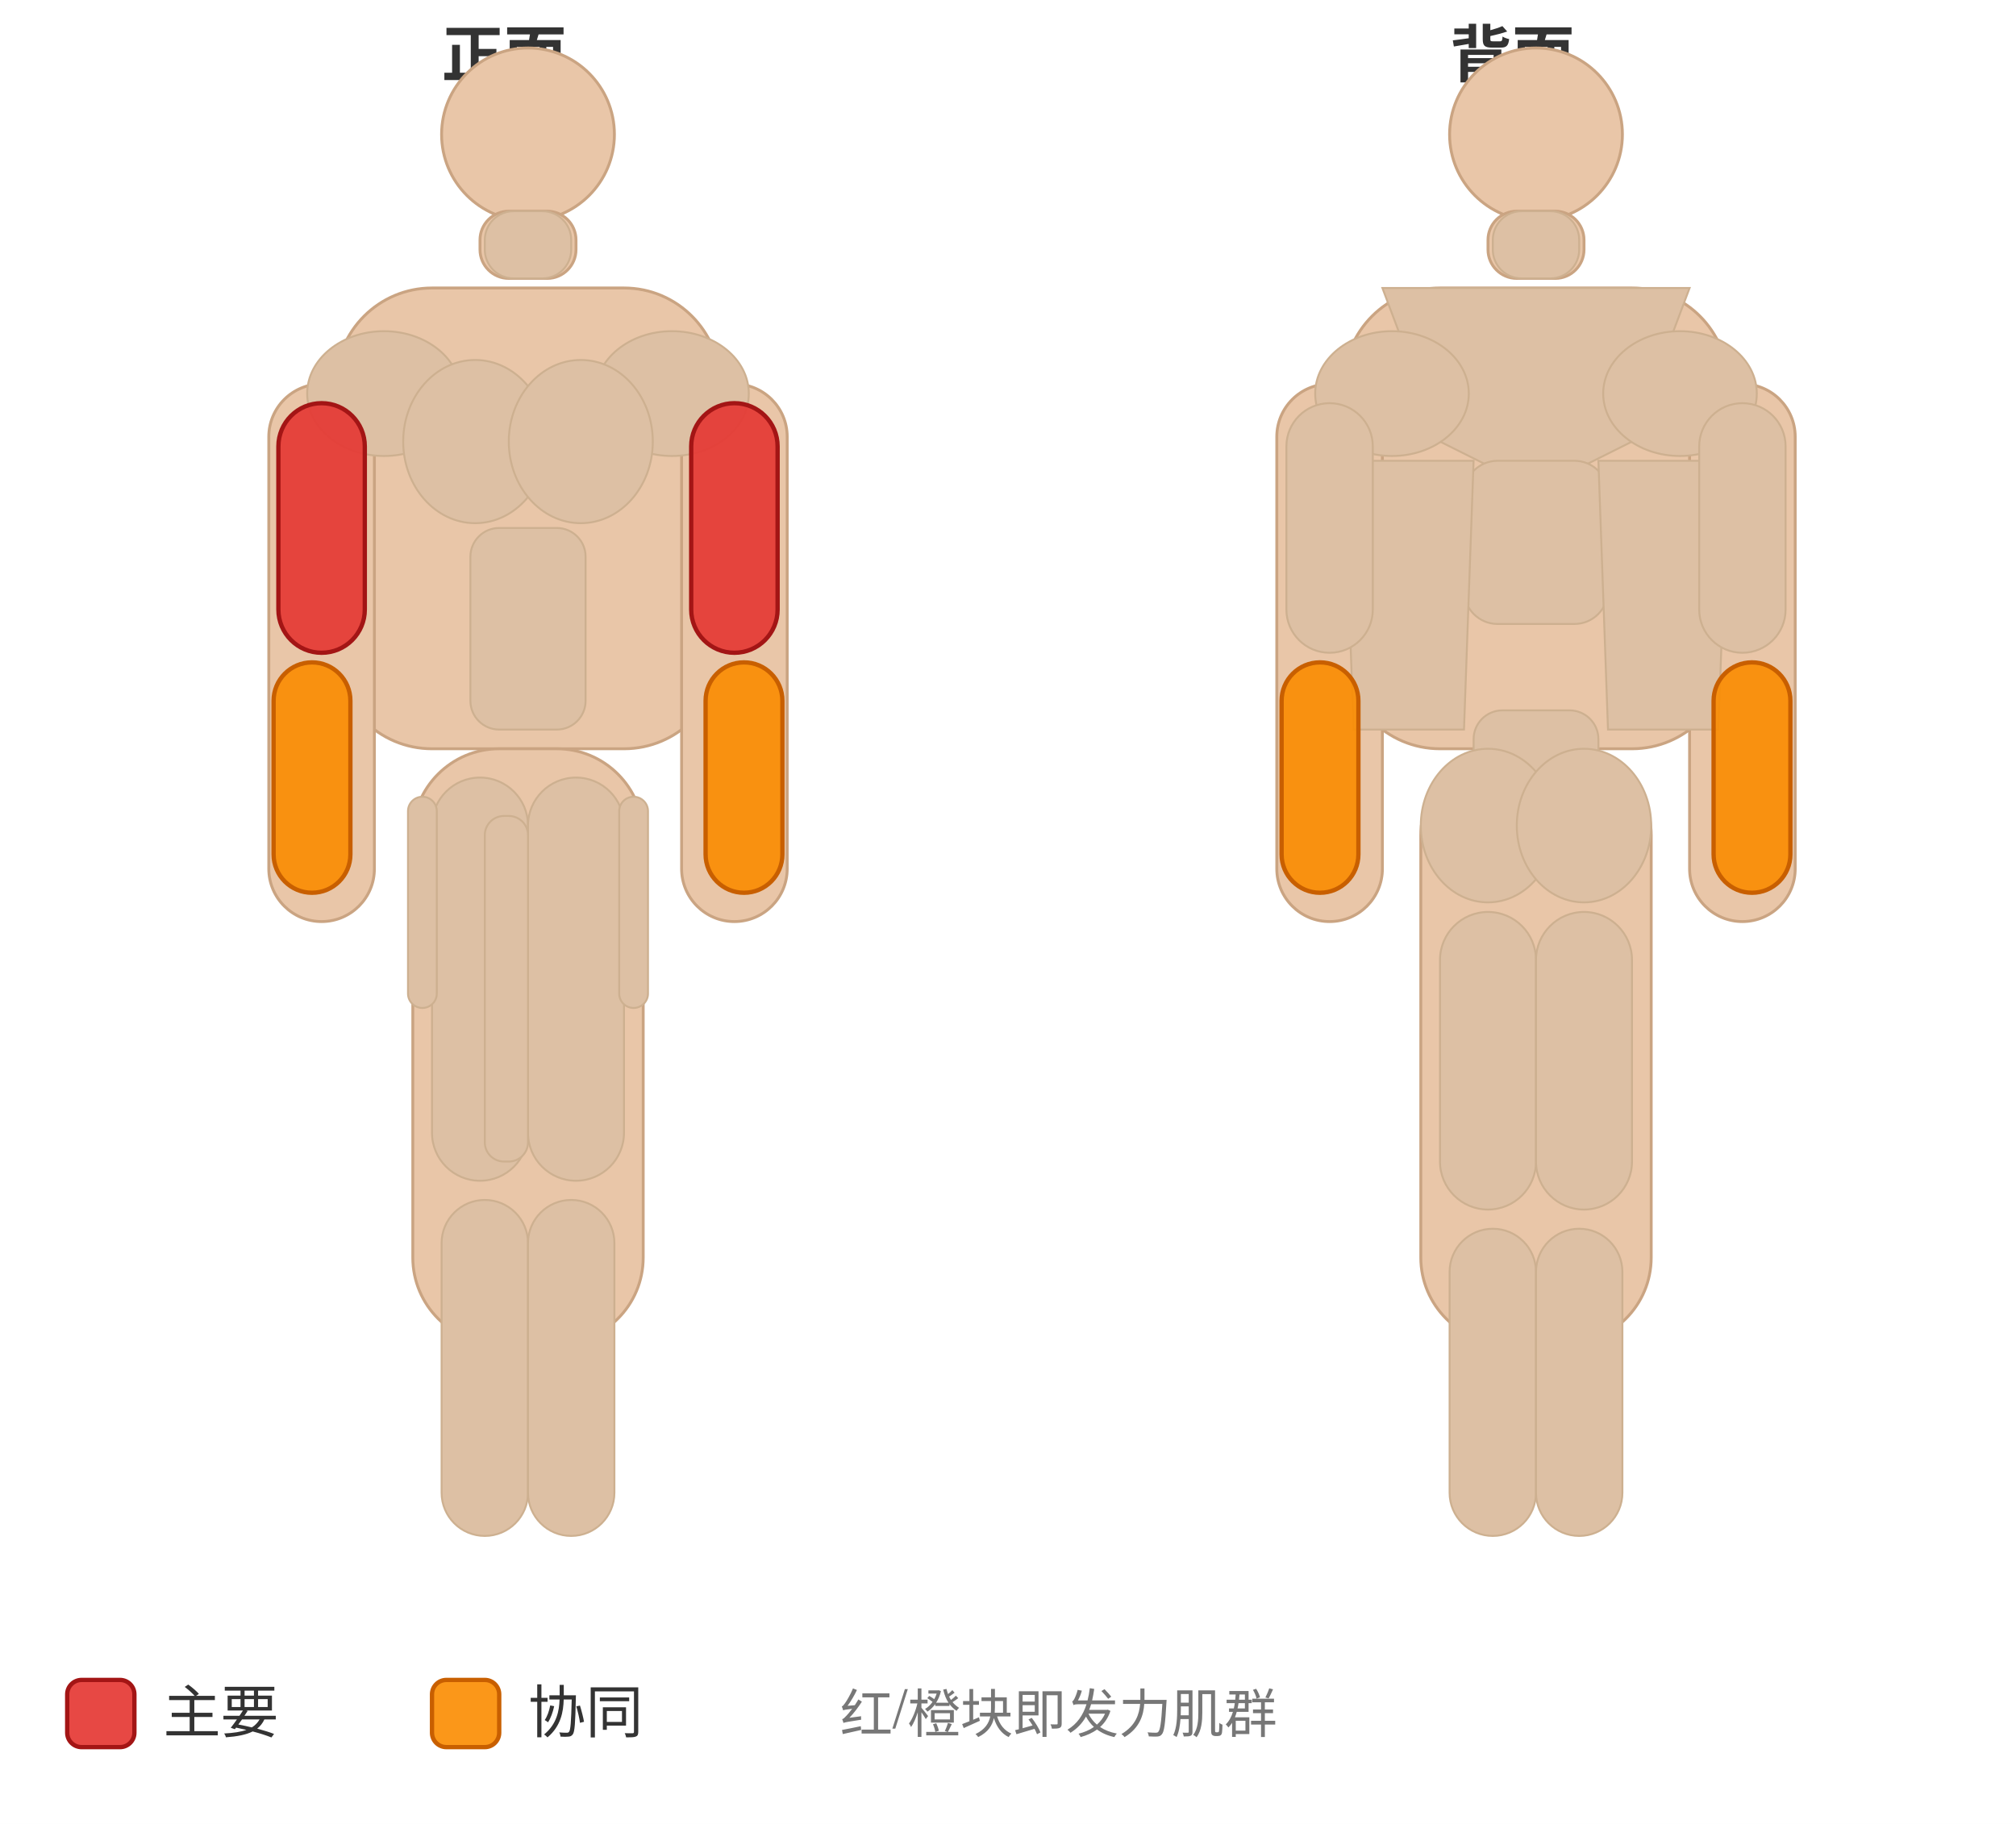
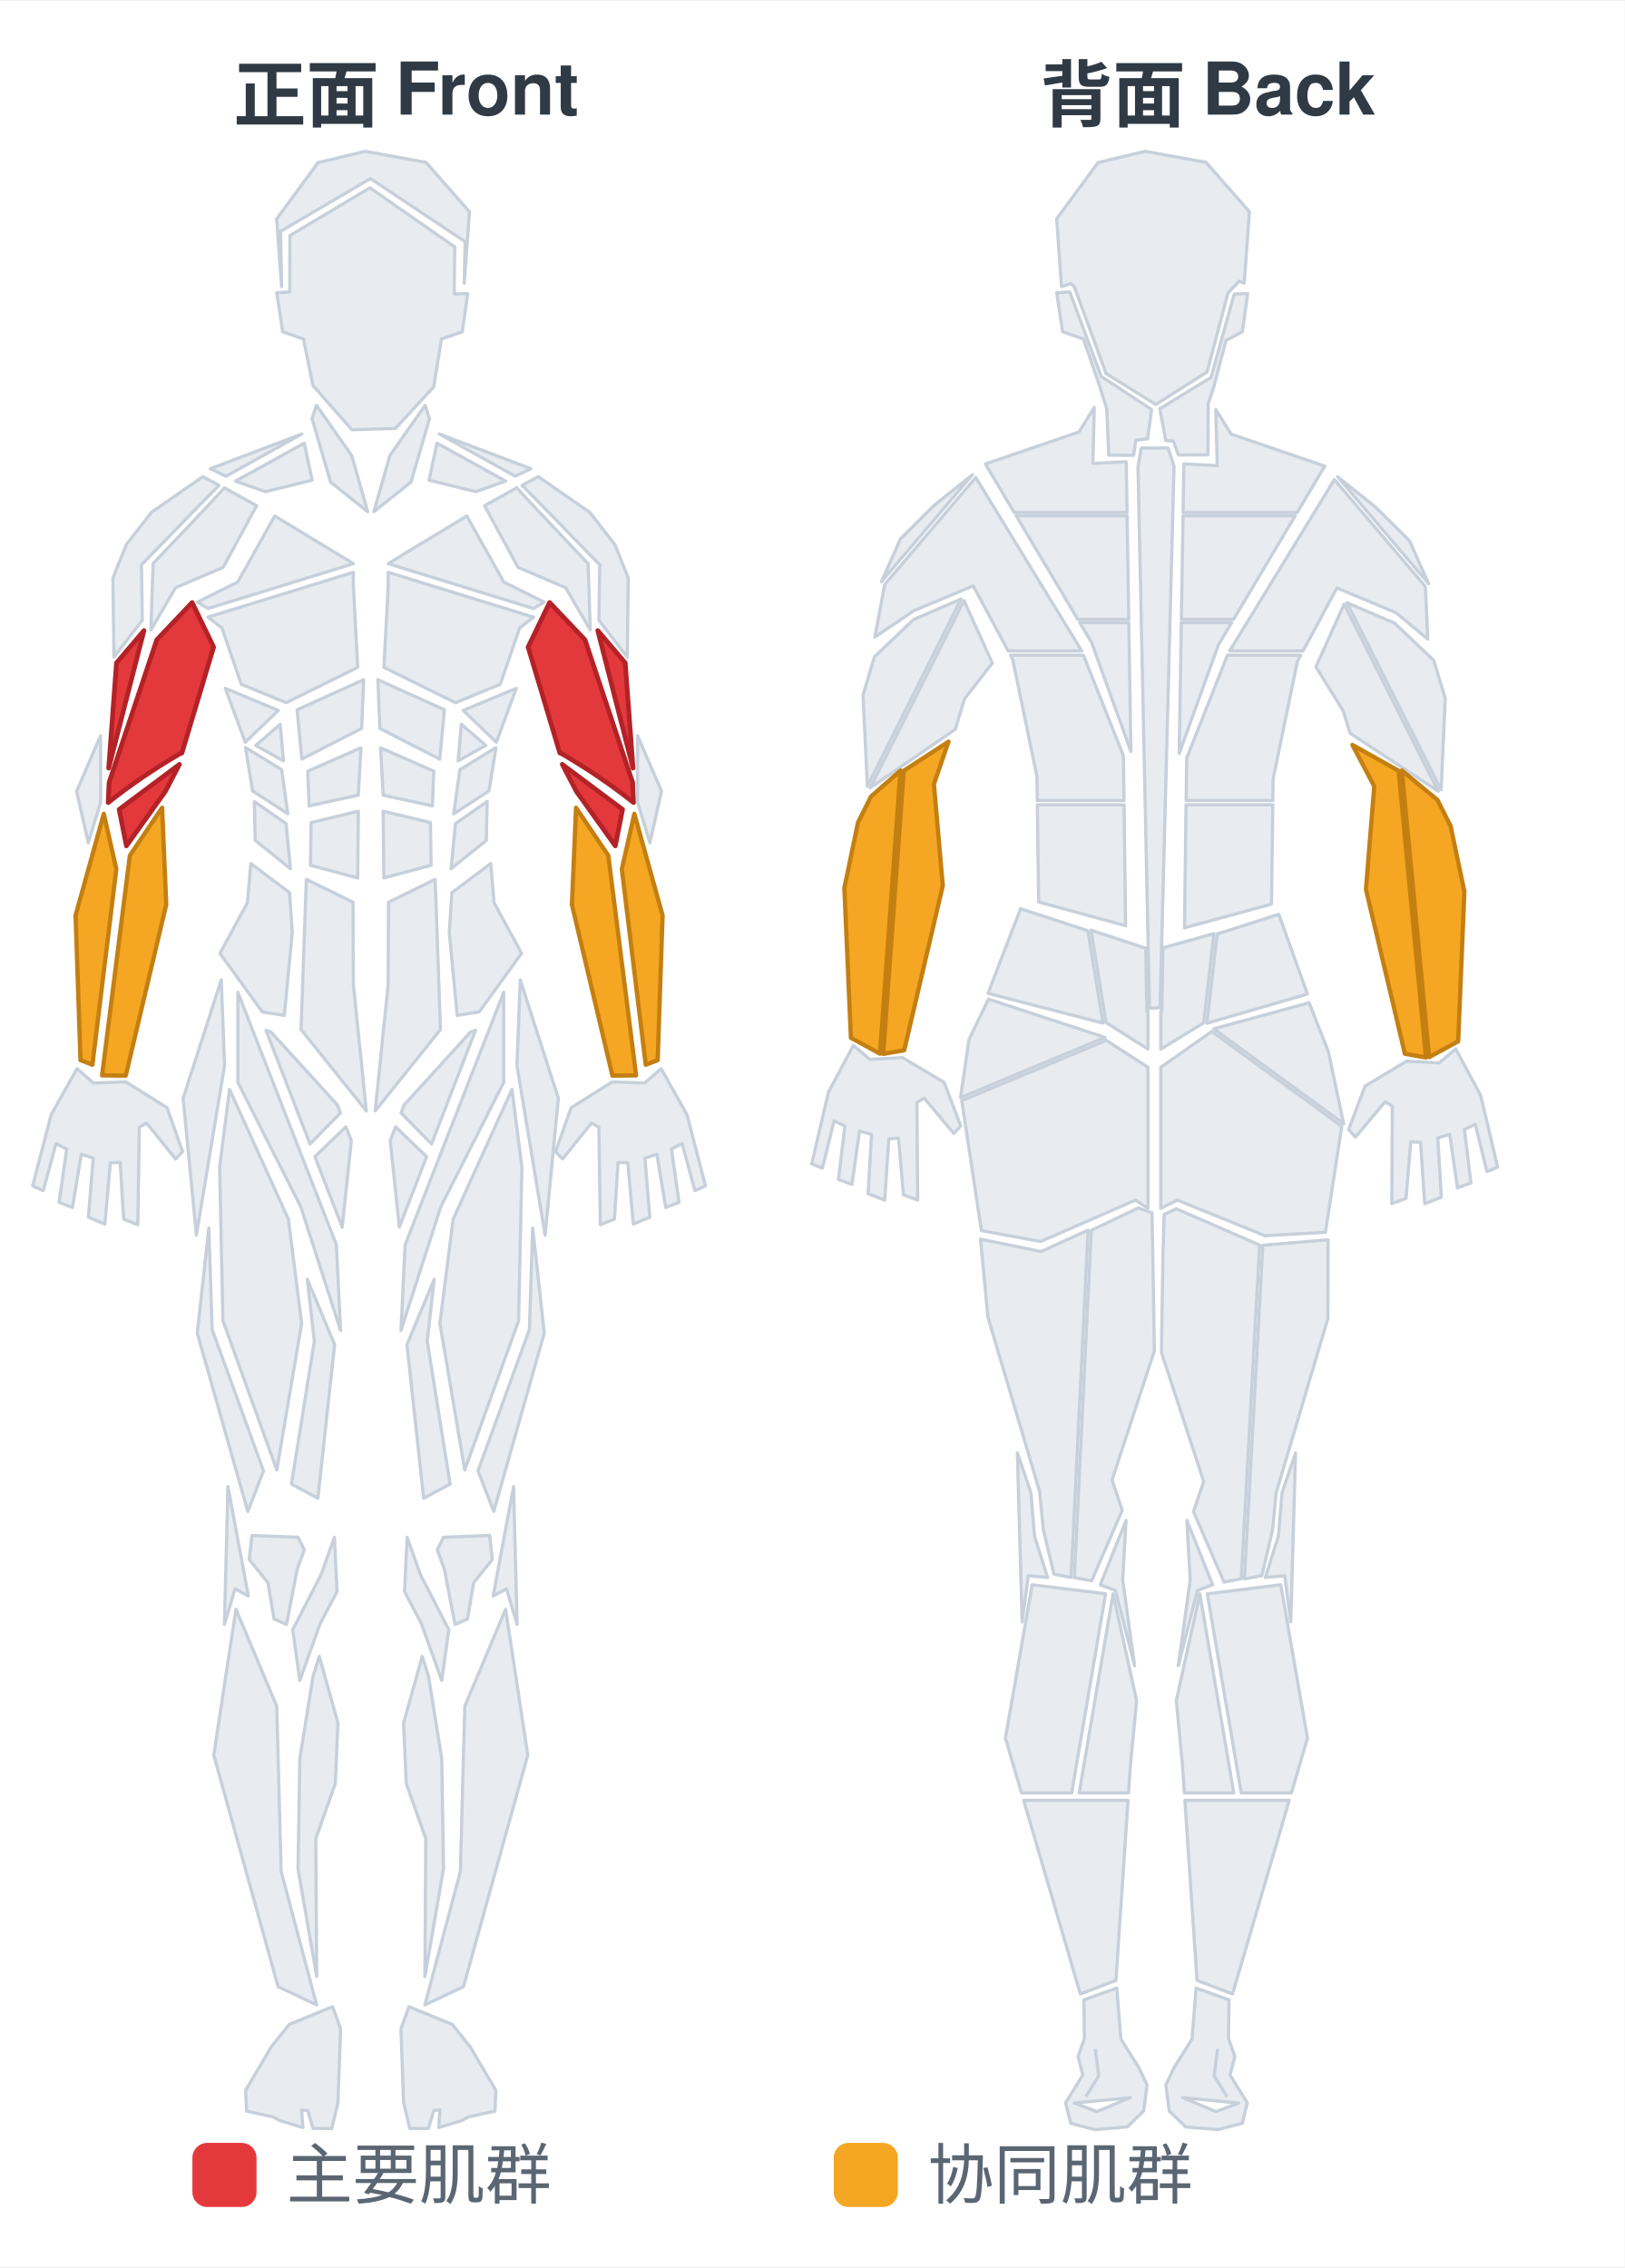
- <svg xmlns="http://www.w3.org/2000/svg" viewBox="0 0 420 380" width="420" height="380" font-family="-apple-system,Segoe UI,Helvetica,Arial,sans-serif">
-   <rect width="420" height="380" fill="#ffffff" />
-   <text x="105" y="16" font-size="13" font-weight="700" text-anchor="middle" fill="#333">正面</text>
-   <text x="315" y="16" font-size="13" font-weight="700" text-anchor="middle" fill="#333">背面</text>
-   <g transform="translate(10,0)">
-     <circle fill="#e9c6a8" stroke="#caa482" stroke-width="0.6" cx="100" cy="28" r="18" />
-     <rect fill="#e9c6a8" stroke="#caa482" stroke-width="0.6" x="90" y="44" width="20" height="14" rx="6" />
-     <rect fill="#e9c6a8" stroke="#caa482" stroke-width="0.6" x="60" y="60" width="80" height="96" rx="20" />
-     <rect fill="#e9c6a8" stroke="#caa482" stroke-width="0.6" x="46" y="80" width="22" height="112" rx="11" />
-     <rect fill="#e9c6a8" stroke="#caa482" stroke-width="0.6" x="132" y="80" width="22" height="112" rx="11" />
-     <rect fill="#e9c6a8" stroke="#caa482" stroke-width="0.6" x="76" y="156" width="48" height="124" rx="18" />
-     <rect fill="#ddc0a4" stroke="#cdb090" stroke-width="0.4" x="91" y="44" width="18" height="14" rx="6" />
-     <ellipse fill="#ddc0a4" stroke="#cdb090" stroke-width="0.4" cx="70" cy="82" rx="16" ry="13" />
-     <ellipse fill="#ddc0a4" stroke="#cdb090" stroke-width="0.4" cx="130" cy="82" rx="16" ry="13" />
-     <ellipse fill="#ddc0a4" stroke="#cdb090" stroke-width="0.4" cx="89" cy="92" rx="15" ry="17" />
-     <ellipse fill="#ddc0a4" stroke="#cdb090" stroke-width="0.4" cx="111" cy="92" rx="15" ry="17" />
-     <rect fill="#e53935" fill-opacity="0.92" stroke="#a31515" stroke-width="0.9" x="48" y="84" width="18" height="52" rx="9" />
-     <rect fill="#e53935" fill-opacity="0.92" stroke="#a31515" stroke-width="0.9" x="134" y="84" width="18" height="52" rx="9" />
-     <rect fill="#fb8c00" fill-opacity="0.9" stroke="#c85f00" stroke-width="0.9" x="47" y="138" width="16" height="48" rx="8" />
-     <rect fill="#fb8c00" fill-opacity="0.9" stroke="#c85f00" stroke-width="0.9" x="137" y="138" width="16" height="48" rx="8" />
-     <rect fill="#ddc0a4" stroke="#cdb090" stroke-width="0.4" x="88" y="110" width="24" height="42" rx="6" />
-     <rect fill="#ddc0a4" stroke="#cdb090" stroke-width="0.4" x="80" y="162" width="20" height="84" rx="10" />
-     <rect fill="#ddc0a4" stroke="#cdb090" stroke-width="0.4" x="100" y="162" width="20" height="84" rx="10" />
-     <rect fill="#ddc0a4" stroke="#cdb090" stroke-width="0.4" x="91" y="170" width="9" height="72" rx="4" />
-     <rect fill="#ddc0a4" stroke="#cdb090" stroke-width="0.4" x="75" y="166" width="6" height="44" rx="3" />
-     <rect fill="#ddc0a4" stroke="#cdb090" stroke-width="0.4" x="119" y="166" width="6" height="44" rx="3" />
-     <rect fill="#ddc0a4" stroke="#cdb090" stroke-width="0.4" x="82" y="250" width="18" height="70" rx="9" />
-     <rect fill="#ddc0a4" stroke="#cdb090" stroke-width="0.4" x="100" y="250" width="18" height="70" rx="9" />
+ <svg xmlns="http://www.w3.org/2000/svg" viewBox="0 0 76 106" width="260" height="363" role="img" font-family="-apple-system,BlinkMacSystemFont,Segoe UI,Helvetica,Arial,sans-serif">
+   <rect width="76" height="106" fill="#ffffff" />
+   <text x="19" y="5.6" font-size="3.4" font-weight="600" text-anchor="middle" fill="#2f3a45">正面 Front</text>
+   <text x="56.5" y="5.6" font-size="3.4" font-weight="600" text-anchor="middle" fill="#2f3a45">背面 Back</text>
+   <g transform="translate(1.5,7)">
+     <path d="m 11.672,6.359 -0.048,-2.591 4.206,-2.468 4.428,2.954 -0.041,1.944 0.242,-3.345 -2.031,-2.311 -2.845,-0.516 -2.204,0.529 -1.936,2.631 z" fill="#e8ecf1" stroke="#c7d0da" stroke-width="0.15" stroke-linejoin="round" />
+     <path d="m 19.749,6.703 0.02,-2.207 -3.967,-2.764 -3.741,2.236 -0.006,2.635 -0.607,0.04 0.274,1.824 0.976,0.339 0.442,2.18 1.822,2.066 2.035,-0.061 1.792,-1.944 0.36,-2.241 0.976,-0.339 0.252,-1.784 z" fill="#e8ecf1" stroke="#c7d0da" stroke-width="0.15" stroke-linejoin="round" />
+     <path d="m 13.305,11.911 1.65,2.352 0.744,2.622 -1.735,-1.384 -0.866,-2.971 z" fill="#e8ecf1" stroke="#c7d0da" stroke-width="0.15" stroke-linejoin="round" />
+     <path d="m 18.385,11.911 -1.65,2.352 -0.745,2.622 1.735,-1.384 0.866,-2.971 z" fill="#e8ecf1" stroke="#c7d0da" stroke-width="0.15" stroke-linejoin="round" />
+     <path d="m 19.048,13.248 3.557,1.979 0.727,-0.351 z m -0.107,0.433 -0.371,1.731 2.185,0.536 1.401,-0.494 z" fill="#e8ecf1" stroke="#c7d0da" stroke-width="0.15" stroke-linejoin="round" />
+     <path d="m 22.922,15.657 0.758,-0.41 2.408,1.668 1.174,1.507 0.627,1.563 -0.046,3.702 -1.328,-1.722 0.041,-2.594 -0.488,-0.5 c 0,0 -3.098,-3.191 -3.144,-3.214 z m -0.241,0.109 c -0.001,0.052 3.33,3.547 3.33,3.547 l 0.101,3.104 -1.154,-1.978 -2.225,-0.948 -1.566,-2.885 z" fill="#e8ecf1" stroke="#c7d0da" stroke-width="0.15" stroke-linejoin="round" />
+     <path d="m 12.625,13.248 -3.557,1.979 -0.727,-0.351 z m 0.107,0.433 0.371,1.731 -2.185,0.536 -1.401,-0.494 z" fill="#e8ecf1" stroke="#c7d0da" stroke-width="0.15" stroke-linejoin="round" />
+     <path d="m 8.75,15.657 -0.758,-0.41 -2.408,1.668 -1.174,1.507 -0.627,1.563 0.046,3.702 1.328,-1.722 -0.041,-2.594 0.488,-0.5 c 0,0 3.098,-3.191 3.144,-3.214 z m 0.241,0.109 c 0.002,0.052 -3.33,3.547 -3.33,3.547 l -0.101,3.104 1.154,-1.978 2.225,-0.948 1.566,-2.885 z" fill="#e8ecf1" stroke="#c7d0da" stroke-width="0.15" stroke-linejoin="round" />
+     <path d="m 27.622,30.815 -0.338,1.705 -1.819,-2.544 -0.663,-1.269 z m -2.853,-2.61 c -0.026,-0.014 -0.054,-0.025 -0.082,-0.032 l -1.483,-4.955 1.005,-2.084 1.655,1.745 2.23,6.677 0.042,0.937 c -1.065,-0.842 -2.19,-1.607 -3.364,-2.288 z m 1.694,-5.757 1.649,6.434 -0.365,-4.923 z" fill="#e4393c" stroke="#b32226" stroke-width="0.22" stroke-linejoin="round" />
+     <path d="m 26.955,32.969 1.301,10.289 -1.108,0.01 -1.894,-7.996 0.192,-4.537 z m 1.22,-1.95 -0.587,2.586 1.119,9.156 0.558,-0.217 0.23,-6.77 z" fill="#f5a623" stroke="#c47f11" stroke-width="0.2" stroke-linejoin="round" />
+     <path d="m 4.075,30.815 0.338,1.705 1.819,-2.544 0.663,-1.269 z m 2.853,-2.61 c 0.026,-0.014 0.054,-0.025 0.082,-0.032 l 1.483,-4.955 -1.005,-2.084 -1.655,1.745 -2.23,6.677 -0.042,0.937 c 1.065,-0.842 2.19,-1.607 3.364,-2.288 z m -1.694,-5.757 -1.649,6.434 0.365,-4.923 z" fill="#e4393c" stroke="#b32226" stroke-width="0.22" stroke-linejoin="round" />
+     <path d="m 4.575,32.969 -1.301,10.289 1.108,0.01 1.894,-7.996 -0.192,-4.537 z m -1.22,-1.95 0.587,2.586 -1.119,9.156 -0.558,-0.217 -0.23,-6.77 z" fill="#f5a623" stroke="#c47f11" stroke-width="0.2" stroke-linejoin="round" />
+     <path d="m 20.337,17.085 1.729,3.091 1.890,0.94 -0.5,0.3 -6.8, -2.1 z" fill="#e8ecf1" stroke="#c7d0da" stroke-width="0.15" stroke-linejoin="round" />
+     <path d="m 16.66,19.72 6.8,2.1 -0.65,0.5 -0.906,2.638 -2.1,0.865 -3.345,-1.655 0.2,-3.8 z" fill="#e8ecf1" stroke="#c7d0da" stroke-width="0.15" stroke-linejoin="round" />
+     <path d="m 11.351,17.085 -1.729,3.091 -1.890,0.94 0.5,0.3 6.8,-2.1 z" fill="#e8ecf1" stroke="#c7d0da" stroke-width="0.15" stroke-linejoin="round" />
+     <path d="m 15.03,19.72 -6.8,2.1 0.65,0.5 0.906,2.638 2.1,0.865 3.346,-1.655 -0.2,-3.8 z" fill="#e8ecf1" stroke="#c7d0da" stroke-width="0.15" stroke-linejoin="round" />
+     <path d="m 19.642,34.708 1.813,-1.365 0.157,1.833 1.286,2.373 -1.98,2.737 -1.031,0.166 -0.37,-3.888 z" fill="#e8ecf1" stroke="#c7d0da" stroke-width="0.15" stroke-linejoin="round" />
+     <path d="M 19.289,26.152 l -3.112 -1.406 0.094 2.28 2.801 1.436 z M 21.224,27.820 l -1.294 0.721 0.15 -1.709 z M 20.171,26.183 l 2.48 -1.032 -0.934 2.521 z M 21.702,27.921 l -1.69 1.034 -0.289 2.068 1.65 -1.075 z" fill="#e8ecf1" stroke="#c7d0da" stroke-width="0.15" stroke-linejoin="round" />
+     <path d="M 18.791,29.025 l -0.062 1.624 -2.303 -0.5 -0.124 -2.217 z M 18.635,31.429 l 0.031 1.998 -2.21 0.594 -0.031 -3.123 z M 21.290,30.444 l -1.484 1.034 -0.206 2.109 1.649 -1.324 z" fill="#e8ecf1" stroke="#c7d0da" stroke-width="0.15" stroke-linejoin="round" />
+     <path d="m 12.046,34.708 -1.813,-1.365 -0.157,1.833 -1.286,2.374 1.98,2.736 1.031,0.166 0.371,-3.887 z" fill="#e8ecf1" stroke="#c7d0da" stroke-width="0.15" stroke-linejoin="round" />
+     <path d="m 15.636,44.92 -0.606,-5.912 -0.015,-3.849 -2.185,-1.075 -0.247,7.03 z" fill="#e8ecf1" stroke="#c7d0da" stroke-width="0.15" stroke-linejoin="round" />
+     <path d="m 16.052,44.919 0.606,-5.912 0.015,-3.849 2.184,-1.075 0.247,7.03 z" fill="#e8ecf1" stroke="#c7d0da" stroke-width="0.15" stroke-linejoin="round" />
+     <path d="m 12.399,26.152 3.112,-1.406 -0.094,2.28 -2.801,1.436 z m -1.935,1.669 1.294,0.721 -0.15,-1.709 z m 1.053,-1.637 -2.479,-1.033 0.934,2.521 z m -1.532,1.737 1.69,1.034 0.289,2.067 -1.649,-1.075 z" fill="#e8ecf1" stroke="#c7d0da" stroke-width="0.15" stroke-linejoin="round" />
+     <path d="M 12.897,29.025 l 0.062 1.624 2.303 -0.5 0.124 -2.217 z M 13.053,31.430 l -0.031 1.998 2.21 0.594 0.031 -3.123 z M 10.398,30.445 l 1.484 1.034 0.206 2.109 -1.65 -1.324 z" fill="#e8ecf1" stroke="#c7d0da" stroke-width="0.15" stroke-linejoin="round" />
+     <path d="m 14.404,45.04 0.022,-0.028 -0.149,-0.379 -3.102,-3.404 -0.233,-0.083 2.059,5.32 z m -1.173,2.018 1.277,3.299 0.426,-4.049 -0.252,-0.643 z" fill="#e8ecf1" stroke="#c7d0da" stroke-width="0.15" stroke-linejoin="round" />
+     <path d="m 17.284,45.04 -0.022,-0.028 0.149,-0.379 3.102,-3.404 0.232,-0.083 -2.058,5.32 z m 1.173,2.018 -1.277,3.299 -0.426,-4.048 0.252,-0.643 z" fill="#e8ecf1" stroke="#c7d0da" stroke-width="0.15" stroke-linejoin="round" />
+     <path d="m 23.419,50.399 -0.155,4.751 -2.403,6.609 0.736,1.9 2.364,-8.344 z m -0.582,-11.608 -0.155,4.007 1.318,7.932 0.62,-6.403 z m -0.387,5.123 -2.752,6.073 -0.62,4.874 1.162,6.858 2.519,-6.981 0.155,-7.188 z" fill="#e8ecf1" stroke="#c7d0da" stroke-width="0.15" stroke-linejoin="round" />
+     <path d="m 22.063,39.37 v 4.214 l -2.946,5.825 -1.86,5.783 0.194,-4.007 z m -3.249,13.426 -0.065,0.155 -1.213,2.902 0.783,7.188 1.236,-0.661 -1.071,-6.693 z" fill="#e8ecf1" stroke="#c7d0da" stroke-width="0.15" stroke-linejoin="round" />
+     <path d="m 17.256,87.868 0.124,3.452 0.29,1.206 h 0.871 l 0.249,-0.832 0.291,-0.042 -0.062,0.832 1.099,-0.333 0.291,-0.166 1.244,-0.27 0.042,-0.977 -1.203,-2.037 -0.83,-1.04 -2.033,-0.832 z" fill="#e8ecf1" stroke="#c7d0da" stroke-width="0.15" stroke-linejoin="round" />
+     <path d="m 18.251,70.441 0.291,0.915 0.622,3.868 0.083,5.157 -0.871,5.033 0.041,-6.447 -0.912,-2.578 -0.126,-2.828 z m 1.992,2.329 -0.208,7.736 -1.659,6.239 1.805,-0.853 3.008,-10.836 -1.037,-6.821 z" fill="#e8ecf1" stroke="#c7d0da" stroke-width="0.15" stroke-linejoin="round" />
+     <path d="m 21.405,64.784 0.124,1.123 -0.871,1.082 -0.291,1.706 -0.581,0.249 -0.498,-2.579 -0.332,-0.915 0.291,-0.582 z m -3.859,0.083 0.622,1.747 1.327,2.579 -0.332,2.371 -0.954,-2.662 -0.787,-1.497 z m 4.978,-2.37 -0.954,5.116 0.622,-0.333 0.498,1.664 z" fill="#e8ecf1" stroke="#c7d0da" stroke-width="0.15" stroke-linejoin="round" />
+     <path d="m 8.269,50.399 0.155,4.751 2.403,6.61 -0.736,1.9 -2.364,-8.344 z m 0.581,-11.608 0.155,4.007 -1.318,7.932 -0.62,-6.403 z m 0.388,5.122 2.752,6.072 0.62,4.874 -1.162,6.858 -2.519,-6.982 -0.155,-7.188 z" fill="#e8ecf1" stroke="#c7d0da" stroke-width="0.15" stroke-linejoin="round" />
+     <path d="m 9.626,39.369 v 4.214 l 2.945,5.825 1.86,5.783 -0.194,-4.007 z m 3.249,13.426 0.065,0.155 1.213,2.902 -0.783,7.188 -1.236,-0.661 1.071,-6.693 z" fill="#e8ecf1" stroke="#c7d0da" stroke-width="0.15" stroke-linejoin="round" />
+     <path d="m 14.433,87.868 -0.124,3.452 -0.291,1.206 h -0.871 l -0.249,-0.832 -0.291,-0.042 0.062,0.832 -1.099,-0.333 -0.291,-0.166 -1.245,-0.27 -0.041,-0.977 1.203,-2.038 0.83,-1.04 2.033,-0.832 z" fill="#e8ecf1" stroke="#c7d0da" stroke-width="0.15" stroke-linejoin="round" />
+     <path d="m 13.438,70.441 -0.291,0.915 -0.622,3.868 -0.083,5.157 0.872,5.033 -0.042,-6.447 0.913,-2.578 0.124,-2.828 z m -1.992,2.329 0.207,7.736 1.66,6.239 -1.805,-0.853 -3.008,-10.836 1.037,-6.821 z" fill="#e8ecf1" stroke="#c7d0da" stroke-width="0.15" stroke-linejoin="round" />
+     <path d="m 10.284,64.784 -0.124,1.123 0.871,1.082 0.291,1.706 0.581,0.249 0.498,-2.579 0.332,-0.915 -0.291,-0.582 z m 3.859,0.083 -0.622,1.747 -1.328,2.579 0.332,2.371 0.954,-2.662 0.788,-1.496 z m -4.979,-2.371 0.954,5.116 -0.622,-0.333 -0.498,1.664 z" fill="#e8ecf1" stroke="#c7d0da" stroke-width="0.15" stroke-linejoin="round" />
+     <path d="m 3.205,27.37 0.005,3.094 -0.58,1.912 -0.545,-2.412 z" fill="#e8ecf1" stroke="#c7d0da" stroke-width="0.15" stroke-linejoin="round" />
+     <path d="m 4.39,43.563 -1.52,0.051 -0.766,-0.671 -1.213,2.158 -0.862,3.329 0.494,0.221 0.598,-2.202 0.5,0.254 -0.356,2.494 0.624,0.243 0.414,-2.492 0.558,0.179 -0.226,2.766 0.769,0.323 0.258,-2.868 0.458,-0.018 0.166,2.652 0.66,0.263 0.071,-4.566 0.342,-0.194 1.353,1.684 0.328,-0.344 -0.726,-2.055 z" fill="#e8ecf1" stroke="#c7d0da" stroke-width="0.15" stroke-linejoin="round" />
+     <path d="m 28.325,27.37 -0.005,3.094 0.58,1.912 0.545,-2.412 z" fill="#e8ecf1" stroke="#c7d0da" stroke-width="0.15" stroke-linejoin="round" />
+     <path d="m 27.14,43.563 1.52,0.051 0.766,-0.671 1.213,2.158 0.862,3.329 -0.494,0.221 -0.598,-2.202 -0.5,0.254 0.356,2.494 -0.624,0.243 -0.414,-2.492 -0.558,0.179 0.226,2.766 -0.769,0.323 -0.258,-2.868 -0.458,-0.018 -0.166,2.652 -0.66,0.263 -0.071,-4.566 -0.342,-0.194 -1.353,1.684 -0.328,-0.344 0.726,-2.055 z" fill="#e8ecf1" stroke="#c7d0da" stroke-width="0.15" stroke-linejoin="round" />
+     <path d="m 48.157,6.359 0.442,-0.15 0.161,0.164 1.482,4.048 2.324,1.451 2.4,-1.524 0.976,-3.69 0.528,-0.559 0.234,0.098 0.242,-3.345 -2.031,-2.311 -2.845,-0.516 -2.204,0.529 -1.936,2.631 z" fill="#e8ecf1" stroke="#c7d0da" stroke-width="0.15" stroke-linejoin="round" />
+     <path d="m 52.37,12.105 -2.358,-1.55 -1.471,-3.951 -0.607,0.04 0.274,1.824 0.976,0.339 0.761,2.216 0.33,1.068 0.089,2.149 1.164,0.008 0.106,-0.708 0.547,-0.061 z m 1.018,1.476 0.238,0.65 1.381,-0.004 0.01,-2.388 0.26,-0.791 0.572,-2.17 0.764,-0.41 0.252,-1.784 -0.629,0.019 -1.085,3.9 -2.397,1.467 0.277,1.485 z" fill="#e8ecf1" stroke="#c7d0da" stroke-width="0.15" stroke-linejoin="round" />
+     <path d="M 49.625,14.629 L 49.688,12.005 L 48.974,13.157 L 44.594,14.654 L 45.945,16.925 L 51.222,16.925 L 51.183,14.550 Z" fill="#e8ecf1" stroke="#c7d0da" stroke-width="0.15" stroke-linejoin="round" />
+     <path d="M 46.034,17.075 L 48.920,21.925 L 51.303,21.925 L 51.224,17.075 Z" fill="#e8ecf1" stroke="#c7d0da" stroke-width="0.15" stroke-linejoin="round" />
+     <path d="M 49.009,22.075 L 49.572,23.022 L 51.403,28.104 L 51.305,22.075 Z" fill="#e8ecf1" stroke="#c7d0da" stroke-width="0.15" stroke-linejoin="round" />
+     <path d="M 55.439,14.729 L 55.376,12.104 L 56.090,13.256 L 60.470,14.754 L 59.179,16.925 L 53.844,16.925 L 53.881,14.649 Z" fill="#e8ecf1" stroke="#c7d0da" stroke-width="0.15" stroke-linejoin="round" />
+     <path d="M 59.089,17.075 L 56.204,21.925 L 53.763,21.925 L 53.842,17.075 Z" fill="#e8ecf1" stroke="#c7d0da" stroke-width="0.15" stroke-linejoin="round" />
+     <path d="M 56.114,22.075 L 55.492,23.121 L 53.661,28.203 L 53.761,22.075 Z" fill="#e8ecf1" stroke="#c7d0da" stroke-width="0.15" stroke-linejoin="round" />
+     <path d="M 44.144,15.285 L 39.888,20.286 L 39.426,22.749 L 41.263,21.510 L 44.025,20.355 L 45.663,23.400 L 49.103,23.400 Z" fill="#e8ecf1" stroke="#c7d0da" stroke-width="0.15" stroke-linejoin="round" />
+     <path d="M 42.201,16.586 L 40.626,18.152 L 39.736,20.156 L 43.992,15.155 Z" fill="#e8ecf1" stroke="#c7d0da" stroke-width="0.15" stroke-linejoin="round" />
+     <path d="M 45.771,23.600 L 45.872,23.789 L 47.009,29.286 L 47.023,30.400 L 51.080,30.400 L 51.053,28.314 L 49.185,23.600 Z" fill="#e8ecf1" stroke="#c7d0da" stroke-width="0.15" stroke-linejoin="round" />
+     <path d="M 47.026,30.600 L 47.086,35.145 L 51.156,36.255 L 51.082,30.600 Z" fill="#e8ecf1" stroke="#c7d0da" stroke-width="0.15" stroke-linejoin="round" />
+     <path d="M 62.863,16.686 L 64.438,18.251 L 65.328,20.255 L 61.073,15.254 Z" fill="#e8ecf1" stroke="#c7d0da" stroke-width="0.15" stroke-linejoin="round" />
+     <path d="M 60.921,15.384 L 65.176,20.385 L 65.290,22.849 L 63.801,21.609 L 61.039,20.454 L 59.455,23.400 L 56.022,23.400 Z" fill="#e8ecf1" stroke="#c7d0da" stroke-width="0.15" stroke-linejoin="round" />
+     <path d="M 59.347,23.600 L 59.192,23.888 L 58.055,29.385 L 58.042,30.400 L 53.986,30.400 L 54.012,28.413 L 55.918,23.600 Z" fill="#e8ecf1" stroke="#c7d0da" stroke-width="0.15" stroke-linejoin="round" />
+     <path d="M 58.039,30.600 L 57.979,35.245 L 53.908,36.354 L 53.983,30.600 Z" fill="#e8ecf1" stroke="#c7d0da" stroke-width="0.15" stroke-linejoin="round" />
+     <path d="M 43.593,21.039 L 44.920,23.967 L 43.615,25.653 L 43.186,27.069 L 39.209,29.802 Z" fill="#e8ecf1" stroke="#c7d0da" stroke-width="0.15" stroke-linejoin="round" />
+     <path d="M 43.459,20.972 L 39.075,29.735 L 38.871,25.461 L 39.407,23.674 L 41.242,21.927 Z" fill="#e8ecf1" stroke="#c7d0da" stroke-width="0.15" stroke-linejoin="round" />
+     <path d="M 40.717,42.425 l -1.518,0.086 -0.782,-0.653 -1.162,2.186 -0.784,3.348 0.499,0.209 0.546,-2.216 0.506,0.242 -0.298,2.502 0.629,0.229 0.355,-2.501 0.562,0.165 -0.161,2.771 0.777,0.305 0.191,-2.873 0.457,-0.029 0.228,2.648 0.666,0.248 -0.036,-4.567 0.337,-0.202 1.392,1.651 0.32,-0.351 -0.774,-2.037 z" fill="#e8ecf1" stroke="#c7d0da" stroke-width="0.15" stroke-linejoin="round" />
+     <path d="M 40.775,29.006 L 42.870,27.644 L 42.187,29.635 L 42.603,34.383 L 40.799,42.081 L 39.814,42.253 Z" fill="#f5a623" stroke="#c47f11" stroke-width="0.2" stroke-linejoin="round" />
+     <path d="M 39.665,42.242 L 38.305,41.501 L 37.998,34.491 L 38.635,31.429 L 39.245,30.209 L 40.625,28.994 Z" fill="#f5a623" stroke="#c47f11" stroke-width="0.2" stroke-linejoin="round" />
+     <path d="M 61.376,21.213 L 60.056,24.145 L 61.330,26.199 L 61.657,27.251 L 65.780,29.966 Z" fill="#e8ecf1" stroke="#c7d0da" stroke-width="0.15" stroke-linejoin="round" />
+     <path d="M 61.510,21.146 L 65.914,29.899 L 66.108,25.624 L 65.568,23.839 L 63.729,22.096 Z" fill="#e8ecf1" stroke="#c7d0da" stroke-width="0.15" stroke-linejoin="round" />
+     <path d="M 64.301,42.592 l 1.518,0.083 0.78,-0.655 1.167,2.183 0.792,3.346 -0.498,0.211 -0.551,-2.215 -0.505,0.243 0.304,2.501 -0.629,0.23 -0.361,-2.5 -0.562,0.167 0.168,2.77 -0.776,0.306 -0.197,-2.872 -0.457,-0.028 -0.222,2.648 -0.665,0.249 0.025,-4.567 -0.337,-0.201 -1.388,1.655 -0.321,-0.35 0.77,-2.039 z" fill="#e8ecf1" stroke="#c7d0da" stroke-width="0.15" stroke-linejoin="round" />
+     <path d="M 65.204,42.420 L 63.925,29.007 L 61.764,27.798 L 62.786,29.733 L 62.397,34.555 L 64.219,42.248 Z" fill="#f5a623" stroke="#c47f11" stroke-width="0.2" stroke-linejoin="round" />
+     <path d="M 64.075,28.993 L 65.353,42.405 L 66.712,41.663 L 67.002,34.653 L 66.358,31.591 L 65.745,30.373 Z" fill="#f5a623" stroke="#c47f11" stroke-width="0.2" stroke-linejoin="round" />
+     <path d="m 51.734,14.789 0.539,25.331 0.49,-0.03 0.657,-25.339 -0.281,-0.842 -1.251,-4.9e-4 z" fill="#e8ecf1" stroke="#c7d0da" stroke-width="0.15" stroke-linejoin="round" />
+     <path d="M 52.100,37.310 L 49.537,36.465 L 50.244,40.788 L 52.200,42.030 L 52.200,40.270 L 52.150,40.280 Z" fill="#e8ecf1" stroke="#c7d0da" stroke-width="0.15" stroke-linejoin="round" />
+     <path d="M 49.389,36.490 L 46.240,35.460 L 44.720,39.420 L 50.096,40.812 Z" fill="#e8ecf1" stroke="#c7d0da" stroke-width="0.15" stroke-linejoin="round" />
+     <path d="M 52.800,42.030 L 52.800,40.270 L 52.850,40.260 L 52.900,37.290 L 55.289,36.625 L 54.805,40.801 Z" fill="#e8ecf1" stroke="#c7d0da" stroke-width="0.15" stroke-linejoin="round" />
+     <path d="M 55.439,36.643 L 55.980,36.470 L 58.320,35.720 L 59.660,39.450 L 54.955,40.819 Z" fill="#e8ecf1" stroke="#c7d0da" stroke-width="0.15" stroke-linejoin="round" />
+     <path d="M 50.191,41.481 L 44.740,39.690 L 43.830,41.580 L 43.431,44.301 Z" fill="#e8ecf1" stroke="#c7d0da" stroke-width="0.15" stroke-linejoin="round" />
+     <path d="M 50.249,41.619 L 43.489,44.439 L 44.410,50.520 L 47.180,51.030 L 51.620,49.090 L 52.200,49.480 L 52.200,42.880 Z" fill="#e8ecf1" stroke="#c7d0da" stroke-width="0.15" stroke-linejoin="round" />
+     <path d="M 55.274,41.079 L 61.354,45.519 L 60.640,42.150 L 59.740,39.860 Z" fill="#e8ecf1" stroke="#c7d0da" stroke-width="0.15" stroke-linejoin="round" />
+     <path d="M 55.186,41.201 L 52.800,42.880 L 52.800,49.480 L 53.570,49.090 L 57.680,50.760 L 60.500,50.600 L 61.266,45.641 Z" fill="#e8ecf1" stroke="#c7d0da" stroke-width="0.15" stroke-linejoin="round" />
+     <path d="m 51.176,64.074 -1.206,3.015 0.707,0.266 0.898,3.518 -0.558,-4.012 z m -5.085,-3.15 0.634,1.861 0.168,2.033 0.613,1.931 -0.906,-0.085 -0.285,2.16 z" fill="#e8ecf1" stroke="#c7d0da" stroke-width="0.15" stroke-linejoin="round" />
+     <path d="m 54.019,64.074 1.206,3.015 -0.707,0.266 -0.898,3.518 0.558,-4.012 z m 5.085,-3.15 -0.634,1.861 -0.168,2.033 -0.613,1.931 0.906,-0.085 0.285,2.16 z" fill="#e8ecf1" stroke="#c7d0da" stroke-width="0.15" stroke-linejoin="round" />
+     <path d="M 50.568,67.512 L 51.669,72.509 L 51.379,75.532 L 51.292,76.825 L 48.983,76.825 Z" fill="#e8ecf1" stroke="#c7d0da" stroke-width="0.15" stroke-linejoin="round" />
+     <path d="M 50.218,67.512 L 48.633,76.825 L 46.283,76.825 L 45.533,74.263 L 46.783,67.088 Z" fill="#e8ecf1" stroke="#c7d0da" stroke-width="0.15" stroke-linejoin="round" />
+     <path d="M 46.386,77.175 L 51.269,77.175 L 50.701,85.598 L 49.037,86.233 Z" fill="#e8ecf1" stroke="#c7d0da" stroke-width="0.15" stroke-linejoin="round" />
+     <path d="M 54.628,67.512 L 53.526,72.509 L 53.816,75.532 L 53.903,76.825 L 56.213,76.825 Z" fill="#e8ecf1" stroke="#c7d0da" stroke-width="0.15" stroke-linejoin="round" />
+     <path d="M 54.978,67.512 L 56.563,76.825 L 58.912,76.825 L 59.662,74.263 L 58.412,67.088 Z" fill="#e8ecf1" stroke="#c7d0da" stroke-width="0.15" stroke-linejoin="round" />
+     <path d="M 53.927,77.175 L 58.810,77.175 L 56.158,86.233 L 54.495,85.598 Z" fill="#e8ecf1" stroke="#c7d0da" stroke-width="0.15" stroke-linejoin="round" />
+     <path d="M 50.933,88.341 l 0.852,1.358 0.372,0.792 -0.156,1.218 -0.77,0.744 -1.512,0.125 -1.13,-0.292 -0.242,-0.959 0.808,-1.304 -0.226,-0.86 0.297,-0.842 -0.019,-1.815 1.536,-0.548 z m -1.196,0.468 0.159,1.258 -0.602,0.974 m -0.544,0.295 1.065,0.401 1.553,-0.651 z" fill="#e8ecf1" stroke="#c7d0da" stroke-width="0.15" stroke-linejoin="round" />
+     <path d="M 49.550,50.504 L 51.751,49.461 L 52.389,49.692 L 52.424,51.499 L 52.499,56.145 L 50.521,62.188 L 50.997,63.602 L 49.569,66.897 L 48.755,66.754 Z" fill="#e8ecf1" stroke="#c7d0da" stroke-width="0.15" stroke-linejoin="round" />
+     <path d="M 49.400,50.496 L 48.605,66.746 L 47.803,66.596 L 47.302,64.480 L 47.133,62.723 L 44.712,54.565 L 44.369,50.918 L 47.200,51.500 Z" fill="#e8ecf1" stroke="#c7d0da" stroke-width="0.15" stroke-linejoin="round" />
+     <path d="M 54.262,88.341 l -0.852,1.358 -0.372,0.792 0.156,1.218 0.77,0.744 1.512,0.125 1.13,-0.292 0.242,-0.959 -0.808,-1.304 0.226,-0.86 -0.297,-0.842 0.019,-1.815 -1.536,-0.548 z m 1.196,0.468 -0.159,1.258 0.602,0.974 m 0.544,0.295 -1.065,0.401 -1.553,-0.651 z" fill="#e8ecf1" stroke="#c7d0da" stroke-width="0.15" stroke-linejoin="round" />
+     <path d="M 57.425,51.196 L 56.565,66.806 L 55.759,66.965 L 54.331,63.670 L 54.807,62.256 L 52.829,56.213 L 52.904,51.567 L 52.956,49.769 L 53.520,49.498 Z" fill="#e8ecf1" stroke="#c7d0da" stroke-width="0.15" stroke-linejoin="round" />
+     <path d="M 57.575,51.204 L 60.625,50.950 L 60.616,54.633 L 58.195,62.791 L 58.026,64.547 L 57.525,66.663 L 56.715,66.814 Z" fill="#e8ecf1" stroke="#c7d0da" stroke-width="0.15" stroke-linejoin="round" />
  </g>
-   <g transform="translate(220,0)">
-     <circle fill="#e9c6a8" stroke="#caa482" stroke-width="0.6" cx="100" cy="28" r="18" />
-     <rect fill="#e9c6a8" stroke="#caa482" stroke-width="0.6" x="90" y="44" width="20" height="14" rx="6" />
-     <rect fill="#e9c6a8" stroke="#caa482" stroke-width="0.6" x="60" y="60" width="80" height="96" rx="20" />
-     <rect fill="#e9c6a8" stroke="#caa482" stroke-width="0.6" x="46" y="80" width="22" height="112" rx="11" />
-     <rect fill="#e9c6a8" stroke="#caa482" stroke-width="0.6" x="132" y="80" width="22" height="112" rx="11" />
-     <rect fill="#e9c6a8" stroke="#caa482" stroke-width="0.6" x="76" y="156" width="48" height="124" rx="18" />
-     <rect fill="#ddc0a4" stroke="#cdb090" stroke-width="0.4" x="91" y="44" width="18" height="14" rx="6" />
-     <polygon fill="#ddc0a4" stroke="#cdb090" stroke-width="0.4" points="68,60 132,60 120,92 100,102 80,92" />
-     <ellipse fill="#ddc0a4" stroke="#cdb090" stroke-width="0.4" cx="70" cy="82" rx="16" ry="13" />
-     <ellipse fill="#ddc0a4" stroke="#cdb090" stroke-width="0.4" cx="130" cy="82" rx="16" ry="13" />
-     <rect fill="#ddc0a4" stroke="#cdb090" stroke-width="0.4" x="85" y="96" width="30" height="34" rx="7" />
-     <polygon fill="#ddc0a4" stroke="#cdb090" stroke-width="0.4" points="60,96 87,96 85,152 62,152" />
-     <polygon fill="#ddc0a4" stroke="#cdb090" stroke-width="0.4" points="113,96 140,96 138,152 115,152" />
-     <rect fill="#ddc0a4" stroke="#cdb090" stroke-width="0.4" x="87" y="148" width="26" height="18" rx="6" />
-     <rect fill="#ddc0a4" stroke="#cdb090" stroke-width="0.4" x="48" y="84" width="18" height="52" rx="9" />
-     <rect fill="#ddc0a4" stroke="#cdb090" stroke-width="0.4" x="134" y="84" width="18" height="52" rx="9" />
-     <rect fill="#fb8c00" fill-opacity="0.9" stroke="#c85f00" stroke-width="0.9" x="47" y="138" width="16" height="48" rx="8" />
-     <rect fill="#fb8c00" fill-opacity="0.9" stroke="#c85f00" stroke-width="0.9" x="137" y="138" width="16" height="48" rx="8" />
-     <ellipse fill="#ddc0a4" stroke="#cdb090" stroke-width="0.4" cx="90" cy="172" rx="14" ry="16" />
-     <ellipse fill="#ddc0a4" stroke="#cdb090" stroke-width="0.4" cx="110" cy="172" rx="14" ry="16" />
-     <rect fill="#ddc0a4" stroke="#cdb090" stroke-width="0.4" x="80" y="190" width="20" height="62" rx="10" />
-     <rect fill="#ddc0a4" stroke="#cdb090" stroke-width="0.4" x="100" y="190" width="20" height="62" rx="10" />
-     <rect fill="#ddc0a4" stroke="#cdb090" stroke-width="0.4" x="82" y="256" width="18" height="64" rx="9" />
-     <rect fill="#ddc0a4" stroke="#cdb090" stroke-width="0.4" x="100" y="256" width="18" height="64" rx="9" />
-   </g>
-   <rect x="14" y="350" width="14" height="14" rx="3" fill="#e53935" fill-opacity="0.92" stroke="#a31515" stroke-width="0.9" />
-   <text x="34" y="361" font-size="12" fill="#333">主要</text>
-   <rect x="90" y="350" width="14" height="14" rx="3" fill="#fb8c00" fill-opacity="0.9" stroke="#c85f00" stroke-width="0.9" />
-   <text x="110" y="361" font-size="12" fill="#333">协同</text>
-   <text x="175" y="361" font-size="11" fill="#777">红/橙块即发力肌群</text>
+   <rect x="9" y="100.2" width="3" height="3" rx="0.7" fill="#e4393c" />
+   <text x="13.4" y="102.8" font-size="3.1" fill="#5b6673">主要肌群</text>
+   <rect x="39" y="100.2" width="3" height="3" rx="0.7" fill="#f5a623" />
+   <text x="43.4" y="102.8" font-size="3.1" fill="#5b6673">协同肌群</text>
</svg>
